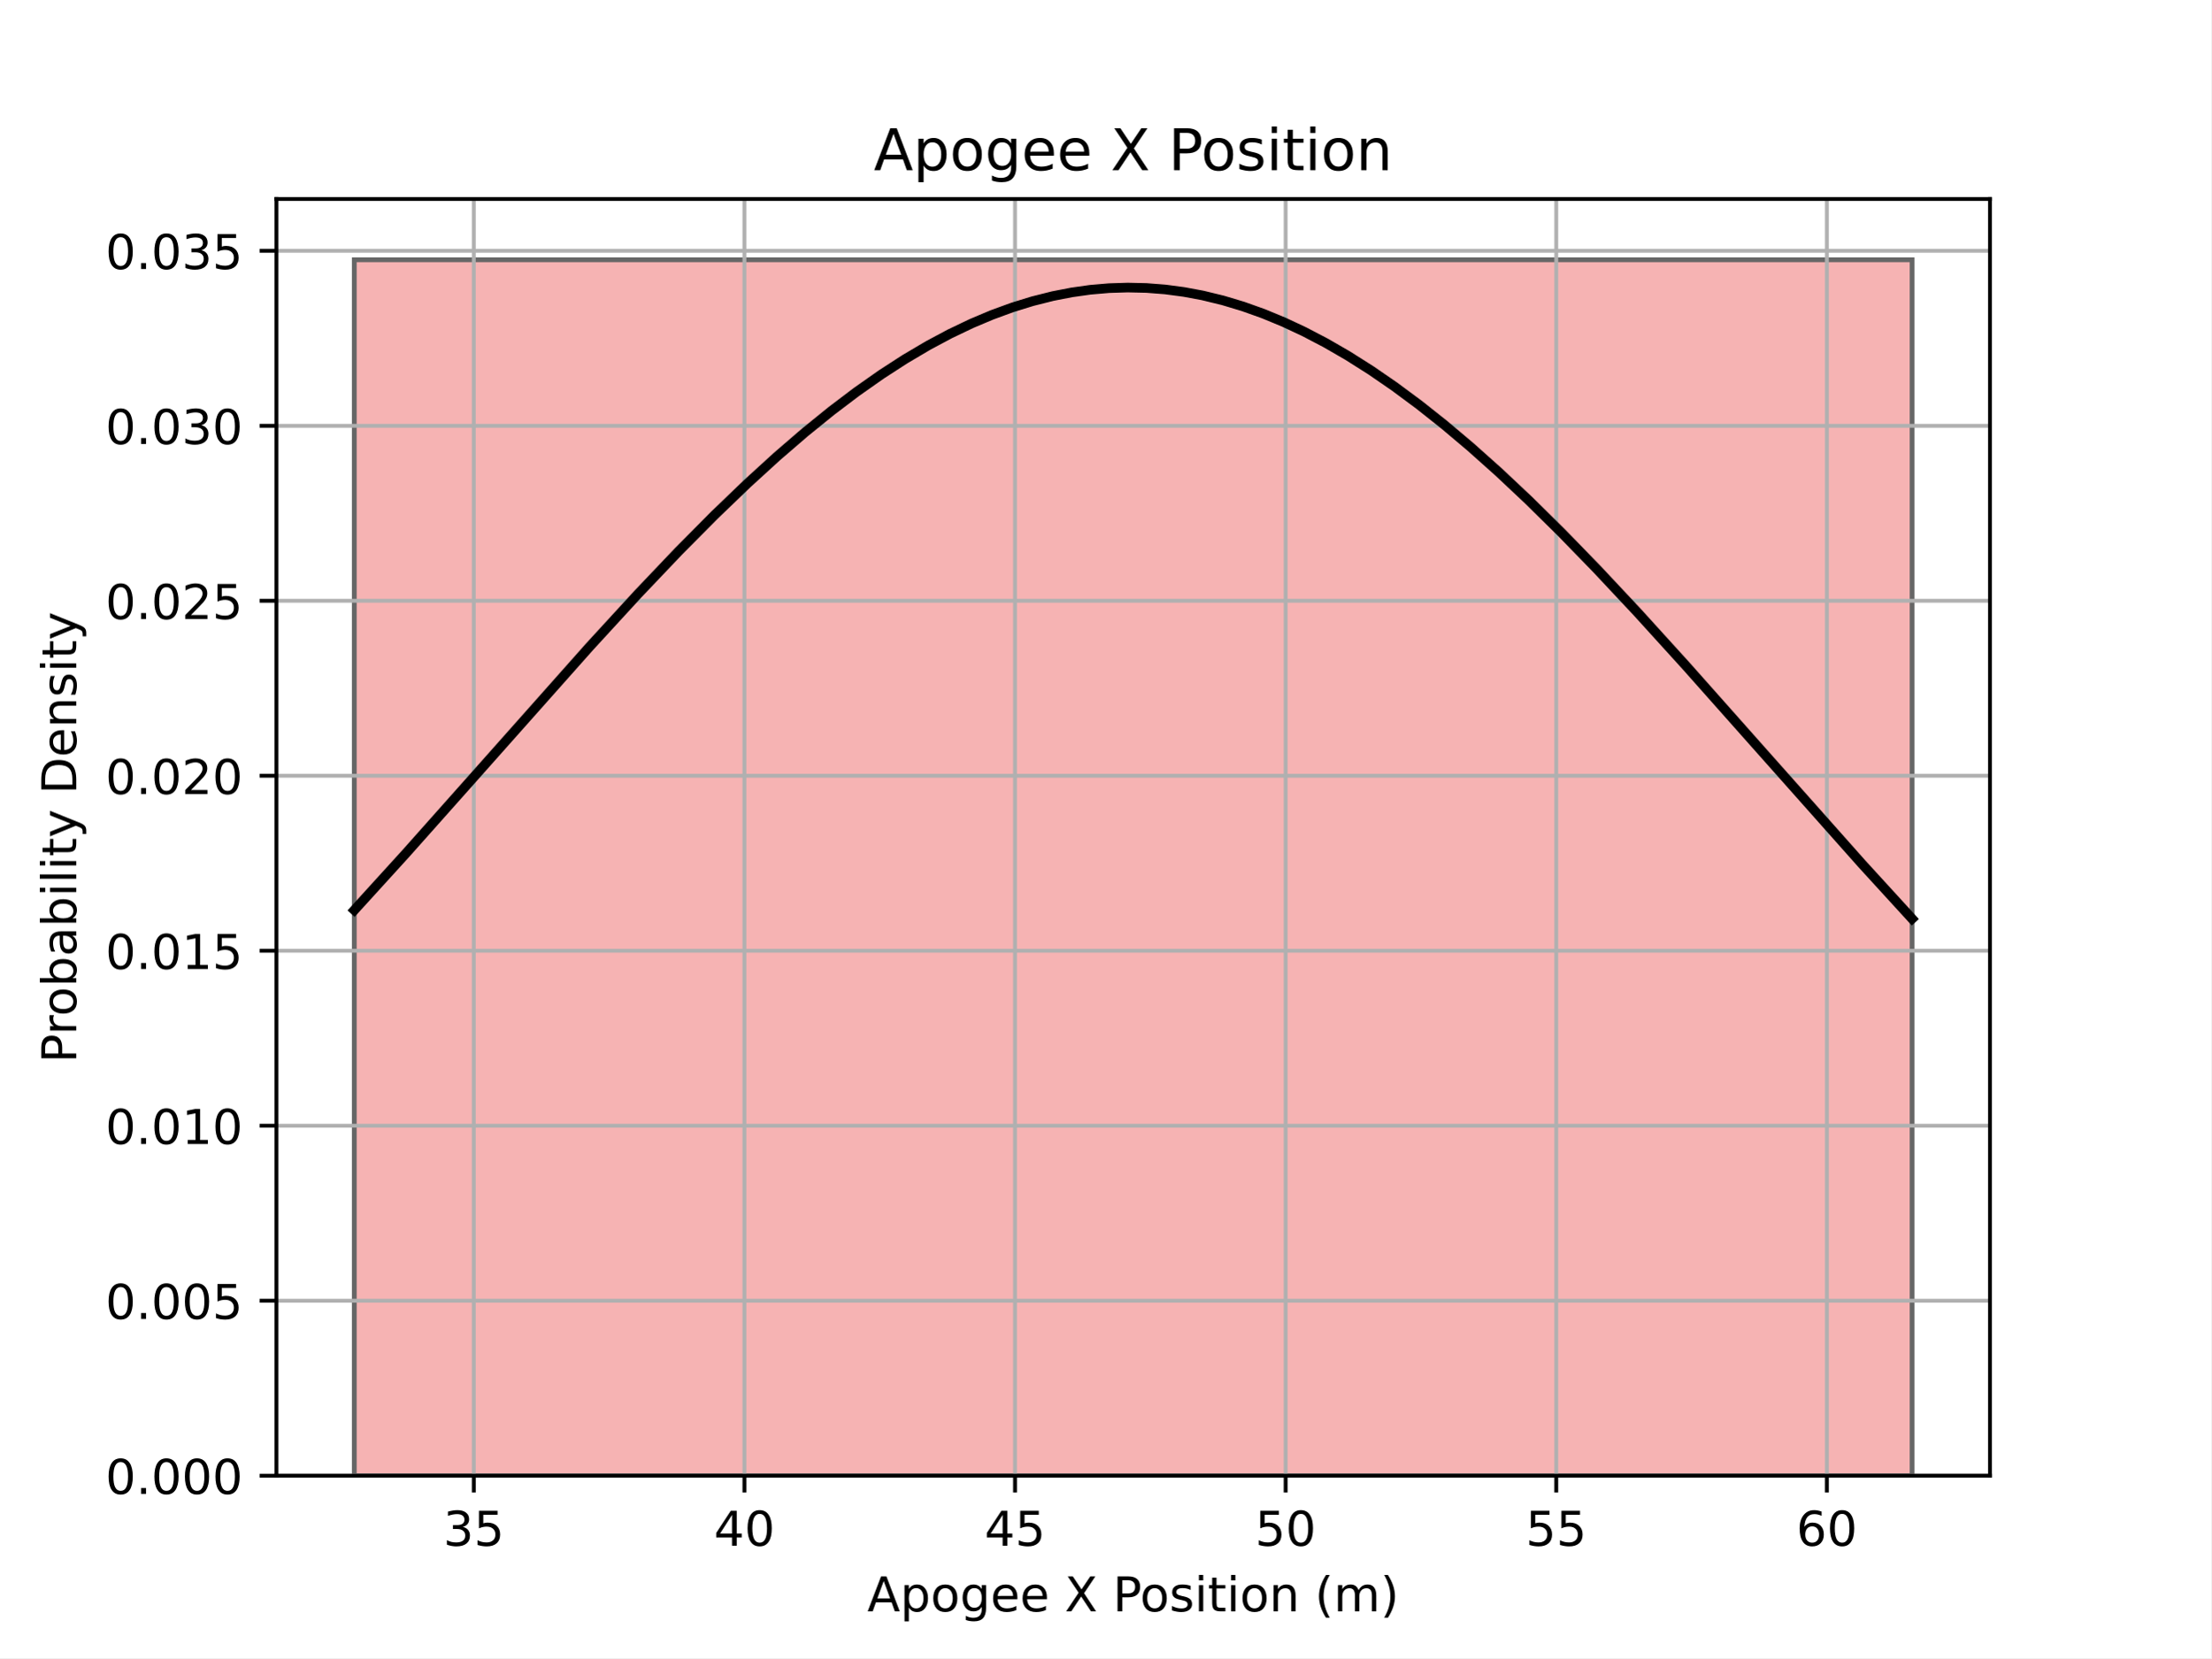
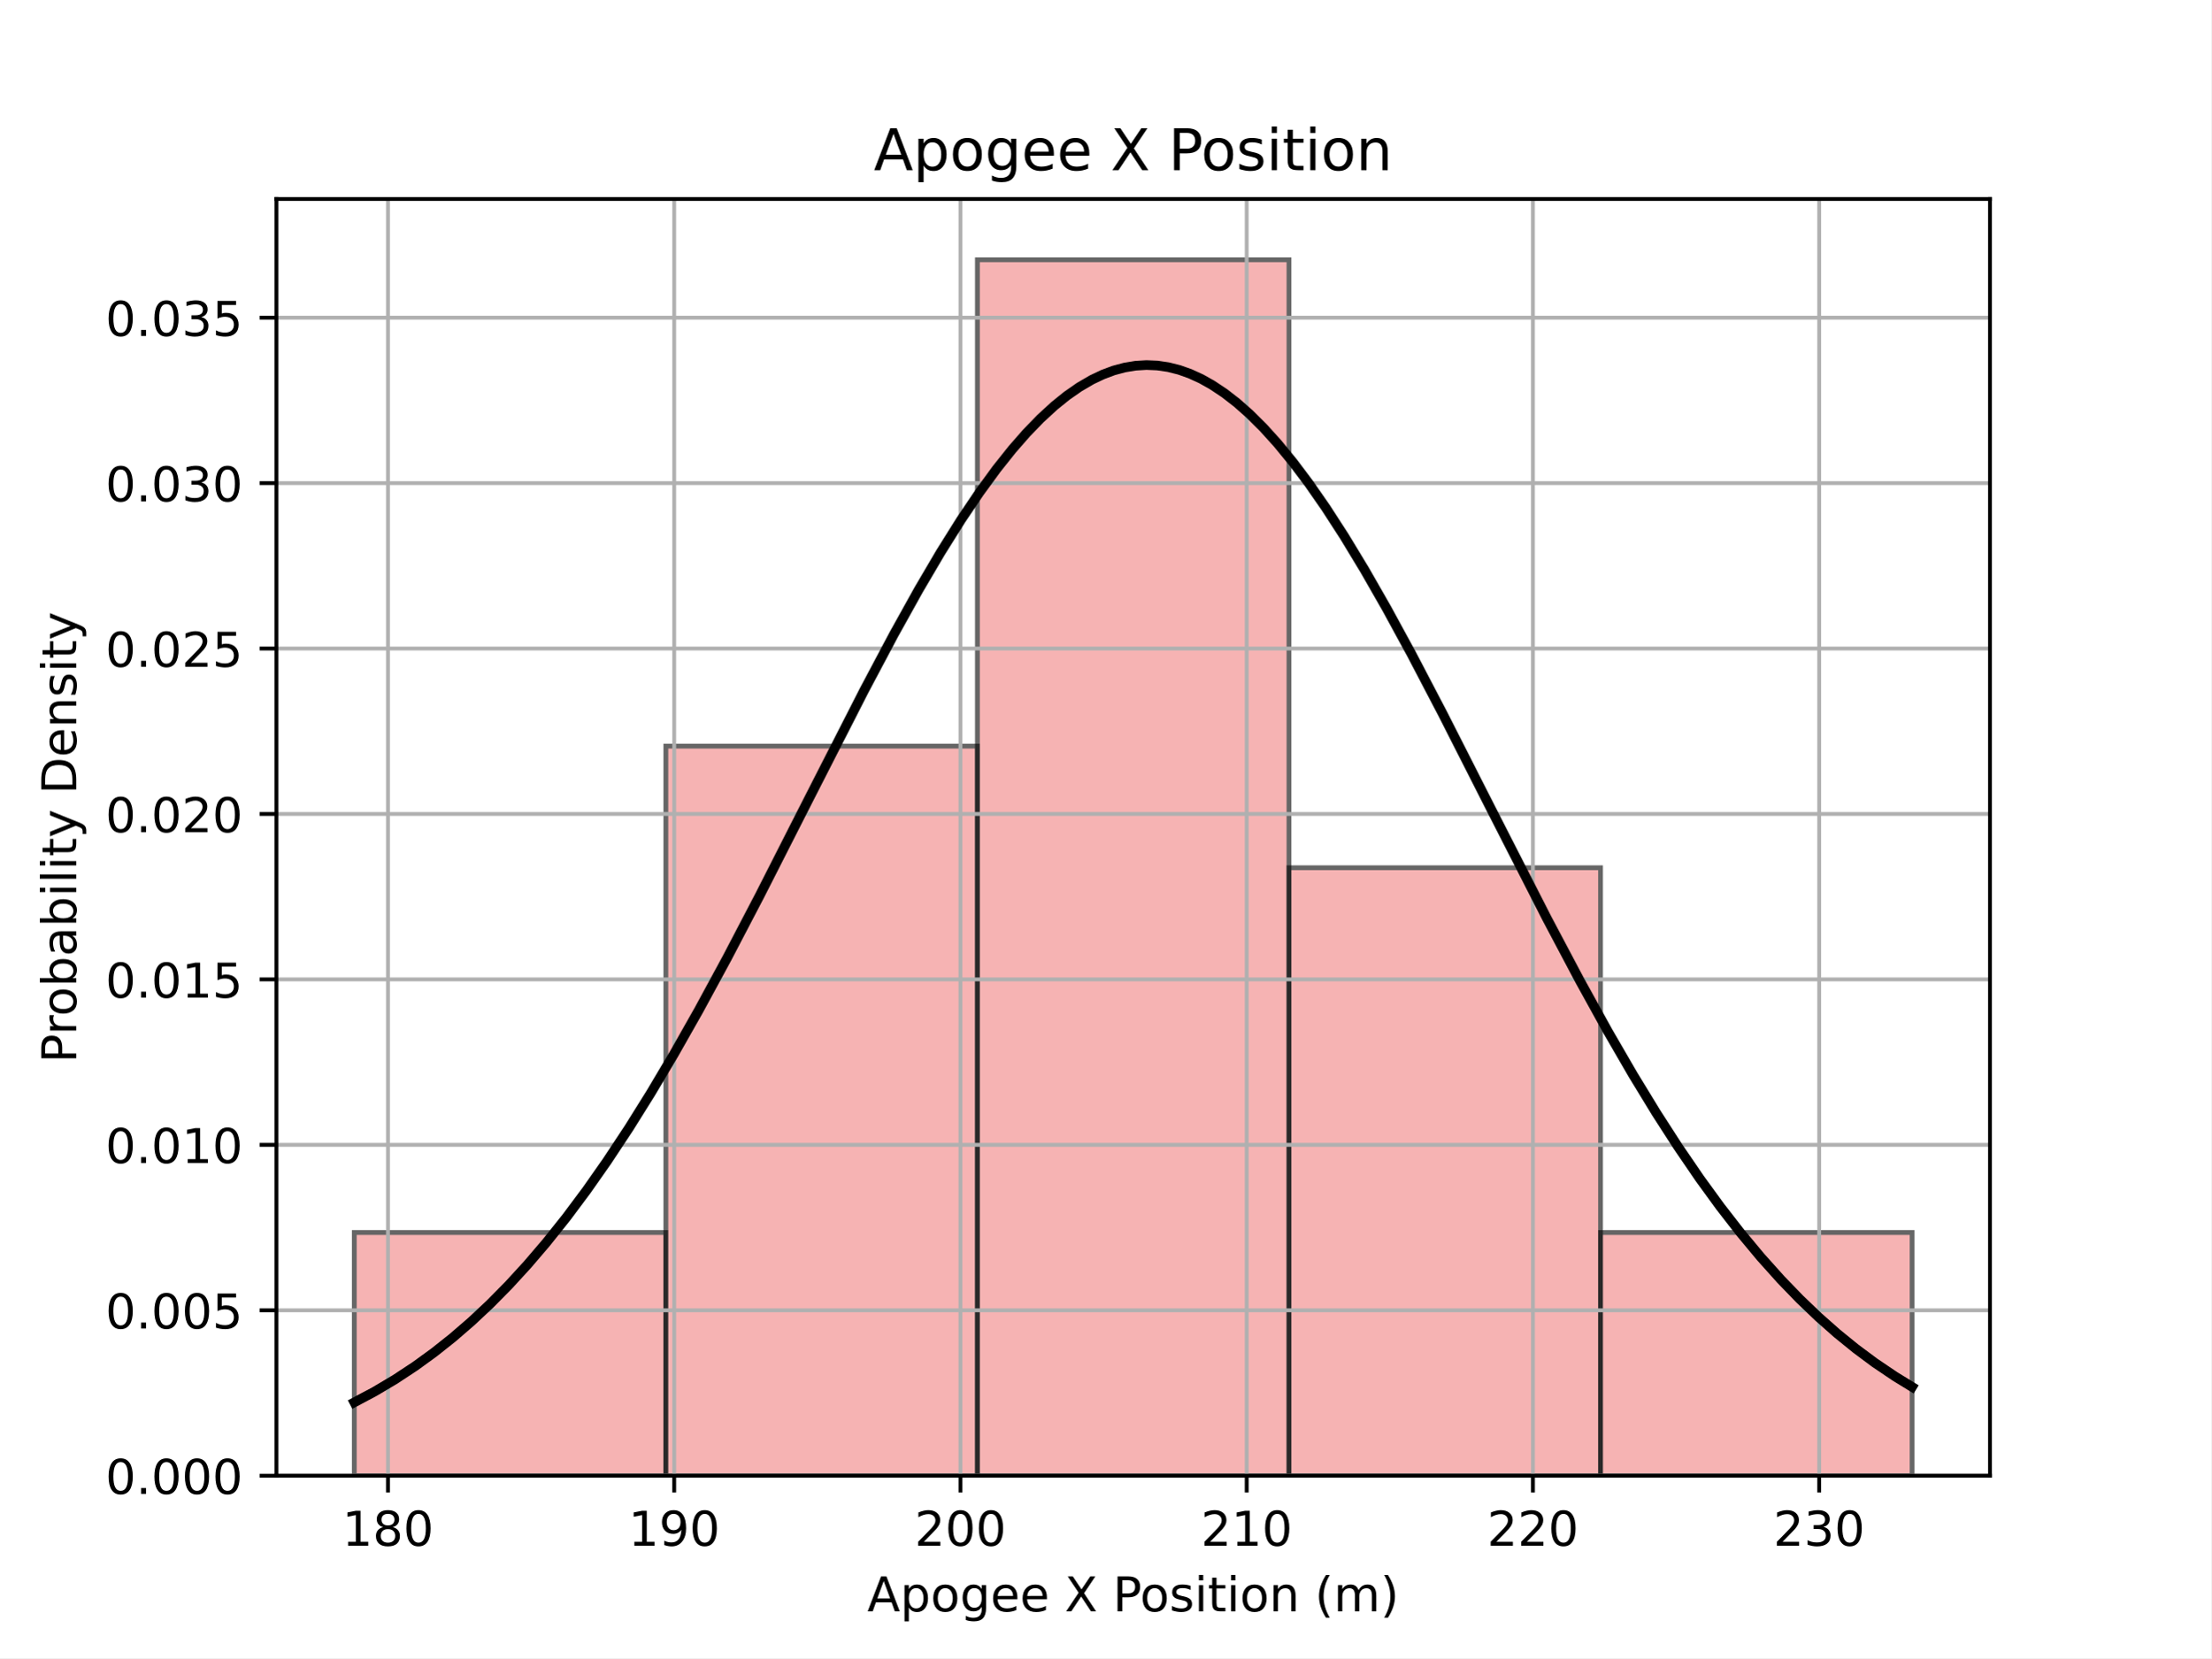
<svg xmlns="http://www.w3.org/2000/svg" xmlns:xlink="http://www.w3.org/1999/xlink" width="460.8pt" height="345.6pt" viewBox="0 0 460.8 345.6" version="1.1">
  <defs>
    <style type="text/css">*{stroke-linejoin: round; stroke-linecap: butt}</style>
  </defs>
  <g id="figure_1">
    <g id="patch_1">
      <path d="M 0 345.6  L 460.8 345.6  L 460.8 0  L 0 0  z " style="fill: #ffffff" />
    </g>
    <g id="axes_1">
      <g id="patch_2">
        <path d="M 57.6 307.584  L 414.72 307.584  L 414.72 41.472  L 57.6 41.472  z " style="fill: #ffffff" />
      </g>
      <g id="patch_3">
-         <path d="M 73.833 307.584  L 398.487 307.584  L 398.487 54.144  L 73.833 54.144  z " clip-path="url(#p4fe4a2cb0d)" style="fill: #f08080; opacity: 0.6; stroke: #000000; stroke-linejoin: miter" />
+         <path d="M 73.833 307.584  L 138.764 307.584  L 138.764 256.896  L 73.833 256.896  z " clip-path="url(#p63a8324d6d)" style="fill: #f08080; opacity: 0.6; stroke: #000000; stroke-linejoin: miter" />
+       </g>
+       <g id="patch_4">
+         <path d="M 138.764 307.584  L 203.695 307.584  L 203.695 155.52  L 138.764 155.52  z " clip-path="url(#p63a8324d6d)" style="fill: #f08080; opacity: 0.6; stroke: #000000; stroke-linejoin: miter" />
+       </g>
+       <g id="patch_5">
+         <path d="M 203.695 307.584  L 268.625 307.584  L 268.625 54.144  L 203.695 54.144  z " clip-path="url(#p63a8324d6d)" style="fill: #f08080; opacity: 0.6; stroke: #000000; stroke-linejoin: miter" />
+       </g>
+       <g id="patch_6">
+         <path d="M 268.625 307.584  L 333.556 307.584  L 333.556 180.864  L 268.625 180.864  z " clip-path="url(#p63a8324d6d)" style="fill: #f08080; opacity: 0.6; stroke: #000000; stroke-linejoin: miter" />
+       </g>
+       <g id="patch_7">
+         <path d="M 333.556 307.584  L 398.487 307.584  L 398.487 256.896  L 333.556 256.896  z " clip-path="url(#p63a8324d6d)" style="fill: #f08080; opacity: 0.6; stroke: #000000; stroke-linejoin: miter" />
      </g>
      <g id="matplotlib.axis_1">
        <g id="xtick_1">
          <g id="line2d_1">
-             <path d="M 98.737 307.584  L 98.737 41.472  " clip-path="url(#p4fe4a2cb0d)" style="fill: none; stroke: #b0b0b0; stroke-width: 0.8; stroke-linecap: square" />
+             <path d="M 80.849 307.584  L 80.849 41.472  " clip-path="url(#p63a8324d6d)" style="fill: none; stroke: #b0b0b0; stroke-width: 0.8; stroke-linecap: square" />
          </g>
          <g id="line2d_2">
            <defs>
-               <path id="m8b103f94db" d="M 0 0  L 0 3.5  " style="stroke: #000000; stroke-width: 0.8" />
+               <path id="m609d0bfc4b" d="M 0 0  L 0 3.5  " style="stroke: #000000; stroke-width: 0.8" />
            </defs>
            <g>
-               <use xlink:href="#m8b103f94db" x="98.737" y="307.584" style="stroke: #000000; stroke-width: 0.8" />
+               <use xlink:href="#m609d0bfc4b" x="80.849" y="307.584" style="stroke: #000000; stroke-width: 0.8" />
            </g>
          </g>
          <g id="text_1">
-             <g transform="translate(92.37417 322.1824) scale(0.1 -0.1)">
-               <defs>
-                 <path id="DejaVuSans-33" d="M 2597 2516  Q 3050 2419 3304 2112  Q 3559 1806 3559 1356  Q 3559 666 3084 287  Q 2609 -91 1734 -91  Q 1441 -91 1130 -33  Q 819 25 488 141  L 488 750  Q 750 597 1062 519  Q 1375 441 1716 441  Q 2309 441 2620 675  Q 2931 909 2931 1356  Q 2931 1769 2642 2001  Q 2353 2234 1838 2234  L 1294 2234  L 1294 2753  L 1863 2753  Q 2328 2753 2575 2939  Q 2822 3125 2822 3475  Q 2822 3834 2567 4026  Q 2313 4219 1838 4219  Q 1578 4219 1281 4162  Q 984 4106 628 3988  L 628 4550  Q 988 4650 1302 4700  Q 1616 4750 1894 4750  Q 2613 4750 3031 4423  Q 3450 4097 3450 3541  Q 3450 3153 3228 2886  Q 3006 2619 2597 2516  z " transform="scale(0.015625)" />
-                 <path id="DejaVuSans-35" d="M 691 4666  L 3169 4666  L 3169 4134  L 1269 4134  L 1269 2991  Q 1406 3038 1543 3061  Q 1681 3084 1819 3084  Q 2600 3084 3056 2656  Q 3513 2228 3513 1497  Q 3513 744 3044 326  Q 2575 -91 1722 -91  Q 1428 -91 1123 -41  Q 819 9 494 109  L 494 744  Q 775 591 1075 516  Q 1375 441 1709 441  Q 2250 441 2565 725  Q 2881 1009 2881 1497  Q 2881 1984 2565 2268  Q 2250 2553 1709 2553  Q 1456 2553 1204 2497  Q 953 2441 691 2322  L 691 4666  z " transform="scale(0.015625)" />
-               </defs>
-               <use xlink:href="#DejaVuSans-33" />
-               <use xlink:href="#DejaVuSans-35" transform="translate(63.62305 0)" />
+             <g transform="translate(71.30485 322.1824) scale(0.1 -0.1)">
+               <defs>
+                 <path id="DejaVuSans-31" d="M 794 531  L 1825 531  L 1825 4091  L 703 3866  L 703 4441  L 1819 4666  L 2450 4666  L 2450 531  L 3481 531  L 3481 0  L 794 0  L 794 531  z " transform="scale(0.015625)" />
+                 <path id="DejaVuSans-38" d="M 2034 2216  Q 1584 2216 1326 1975  Q 1069 1734 1069 1313  Q 1069 891 1326 650  Q 1584 409 2034 409  Q 2484 409 2743 651  Q 3003 894 3003 1313  Q 3003 1734 2745 1975  Q 2488 2216 2034 2216  z M 1403 2484  Q 997 2584 770 2862  Q 544 3141 544 3541  Q 544 4100 942 4425  Q 1341 4750 2034 4750  Q 2731 4750 3128 4425  Q 3525 4100 3525 3541  Q 3525 3141 3298 2862  Q 3072 2584 2669 2484  Q 3125 2378 3379 2068  Q 3634 1759 3634 1313  Q 3634 634 3220 271  Q 2806 -91 2034 -91  Q 1263 -91 848 271  Q 434 634 434 1313  Q 434 1759 690 2068  Q 947 2378 1403 2484  z M 1172 3481  Q 1172 3119 1398 2916  Q 1625 2713 2034 2713  Q 2441 2713 2670 2916  Q 2900 3119 2900 3481  Q 2900 3844 2670 4047  Q 2441 4250 2034 4250  Q 1625 4250 1398 4047  Q 1172 3844 1172 3481  z " transform="scale(0.015625)" />
+                 <path id="DejaVuSans-30" d="M 2034 4250  Q 1547 4250 1301 3770  Q 1056 3291 1056 2328  Q 1056 1369 1301 889  Q 1547 409 2034 409  Q 2525 409 2770 889  Q 3016 1369 3016 2328  Q 3016 3291 2770 3770  Q 2525 4250 2034 4250  z M 2034 4750  Q 2819 4750 3233 4129  Q 3647 3509 3647 2328  Q 3647 1150 3233 529  Q 2819 -91 2034 -91  Q 1250 -91 836 529  Q 422 1150 422 2328  Q 422 3509 836 4129  Q 1250 4750 2034 4750  z " transform="scale(0.015625)" />
+               </defs>
+               <use xlink:href="#DejaVuSans-31" />
+               <use xlink:href="#DejaVuSans-38" transform="translate(63.62305 0)" />
+               <use xlink:href="#DejaVuSans-30" transform="translate(127.2461 0)" />
            </g>
          </g>
        </g>
        <g id="xtick_2">
          <g id="line2d_3">
-             <path d="M 155.135 307.584  L 155.135 41.472  " clip-path="url(#p4fe4a2cb0d)" style="fill: none; stroke: #b0b0b0; stroke-width: 0.8; stroke-linecap: square" />
+             <path d="M 140.504 307.584  L 140.504 41.472  " clip-path="url(#p63a8324d6d)" style="fill: none; stroke: #b0b0b0; stroke-width: 0.8; stroke-linecap: square" />
          </g>
          <g id="line2d_4">
            <g>
-               <use xlink:href="#m8b103f94db" x="155.135" y="307.584" style="stroke: #000000; stroke-width: 0.8" />
+               <use xlink:href="#m609d0bfc4b" x="140.504" y="307.584" style="stroke: #000000; stroke-width: 0.8" />
            </g>
          </g>
          <g id="text_2">
-             <g transform="translate(148.7721 322.1824) scale(0.1 -0.1)">
-               <defs>
-                 <path id="DejaVuSans-34" d="M 2419 4116  L 825 1625  L 2419 1625  L 2419 4116  z M 2253 4666  L 3047 4666  L 3047 1625  L 3713 1625  L 3713 1100  L 3047 1100  L 3047 0  L 2419 0  L 2419 1100  L 313 1100  L 313 1709  L 2253 4666  z " transform="scale(0.015625)" />
-                 <path id="DejaVuSans-30" d="M 2034 4250  Q 1547 4250 1301 3770  Q 1056 3291 1056 2328  Q 1056 1369 1301 889  Q 1547 409 2034 409  Q 2525 409 2770 889  Q 3016 1369 3016 2328  Q 3016 3291 2770 3770  Q 2525 4250 2034 4250  z M 2034 4750  Q 2819 4750 3233 4129  Q 3647 3509 3647 2328  Q 3647 1150 3233 529  Q 2819 -91 2034 -91  Q 1250 -91 836 529  Q 422 1150 422 2328  Q 422 3509 836 4129  Q 1250 4750 2034 4750  z " transform="scale(0.015625)" />
-               </defs>
-               <use xlink:href="#DejaVuSans-34" />
-               <use xlink:href="#DejaVuSans-30" transform="translate(63.62305 0)" />
+             <g transform="translate(130.9602 322.1824) scale(0.1 -0.1)">
+               <defs>
+                 <path id="DejaVuSans-39" d="M 703 97  L 703 672  Q 941 559 1184 500  Q 1428 441 1663 441  Q 2288 441 2617 861  Q 2947 1281 2994 2138  Q 2813 1869 2534 1725  Q 2256 1581 1919 1581  Q 1219 1581 811 2004  Q 403 2428 403 3163  Q 403 3881 828 4315  Q 1253 4750 1959 4750  Q 2769 4750 3195 4129  Q 3622 3509 3622 2328  Q 3622 1225 3098 567  Q 2575 -91 1691 -91  Q 1453 -91 1209 -44  Q 966 3 703 97  z M 1959 2075  Q 2384 2075 2632 2365  Q 2881 2656 2881 3163  Q 2881 3666 2632 3958  Q 2384 4250 1959 4250  Q 1534 4250 1286 3958  Q 1038 3666 1038 3163  Q 1038 2656 1286 2365  Q 1534 2075 1959 2075  z " transform="scale(0.015625)" />
+               </defs>
+               <use xlink:href="#DejaVuSans-31" />
+               <use xlink:href="#DejaVuSans-39" transform="translate(63.62305 0)" />
+               <use xlink:href="#DejaVuSans-30" transform="translate(127.2461 0)" />
            </g>
          </g>
        </g>
        <g id="xtick_3">
          <g id="line2d_5">
-             <path d="M 211.533 307.584  L 211.533 41.472  " clip-path="url(#p4fe4a2cb0d)" style="fill: none; stroke: #b0b0b0; stroke-width: 0.8; stroke-linecap: square" />
+             <path d="M 200.159 307.584  L 200.159 41.472  " clip-path="url(#p63a8324d6d)" style="fill: none; stroke: #b0b0b0; stroke-width: 0.8; stroke-linecap: square" />
          </g>
          <g id="line2d_6">
            <g>
-               <use xlink:href="#m8b103f94db" x="211.533" y="307.584" style="stroke: #000000; stroke-width: 0.8" />
+               <use xlink:href="#m609d0bfc4b" x="200.159" y="307.584" style="stroke: #000000; stroke-width: 0.8" />
            </g>
          </g>
          <g id="text_3">
-             <g transform="translate(205.17 322.1824) scale(0.1 -0.1)">
-               <use xlink:href="#DejaVuSans-34" />
-               <use xlink:href="#DejaVuSans-35" transform="translate(63.62305 0)" />
+             <g transform="translate(190.6156 322.1824) scale(0.1 -0.1)">
+               <defs>
+                 <path id="DejaVuSans-32" d="M 1228 531  L 3431 531  L 3431 0  L 469 0  L 469 531  Q 828 903 1448 1529  Q 2069 2156 2228 2338  Q 2531 2678 2651 2914  Q 2772 3150 2772 3378  Q 2772 3750 2511 3984  Q 2250 4219 1831 4219  Q 1534 4219 1204 4116  Q 875 4013 500 3803  L 500 4441  Q 881 4594 1212 4672  Q 1544 4750 1819 4750  Q 2544 4750 2975 4387  Q 3406 4025 3406 3419  Q 3406 3131 3298 2873  Q 3191 2616 2906 2266  Q 2828 2175 2409 1742  Q 1991 1309 1228 531  z " transform="scale(0.015625)" />
+               </defs>
+               <use xlink:href="#DejaVuSans-32" />
+               <use xlink:href="#DejaVuSans-30" transform="translate(63.62305 0)" />
+               <use xlink:href="#DejaVuSans-30" transform="translate(127.2461 0)" />
            </g>
          </g>
        </g>
        <g id="xtick_4">
          <g id="line2d_7">
-             <path d="M 267.93 307.584  L 267.93 41.472  " clip-path="url(#p4fe4a2cb0d)" style="fill: none; stroke: #b0b0b0; stroke-width: 0.8; stroke-linecap: square" />
+             <path d="M 259.815 307.584  L 259.815 41.472  " clip-path="url(#p63a8324d6d)" style="fill: none; stroke: #b0b0b0; stroke-width: 0.8; stroke-linecap: square" />
          </g>
          <g id="line2d_8">
            <g>
-               <use xlink:href="#m8b103f94db" x="267.93" y="307.584" style="stroke: #000000; stroke-width: 0.8" />
+               <use xlink:href="#m609d0bfc4b" x="259.815" y="307.584" style="stroke: #000000; stroke-width: 0.8" />
            </g>
          </g>
          <g id="text_4">
-             <g transform="translate(261.5679 322.1824) scale(0.1 -0.1)">
-               <use xlink:href="#DejaVuSans-35" />
-               <use xlink:href="#DejaVuSans-30" transform="translate(63.62305 0)" />
+             <g transform="translate(250.271 322.1824) scale(0.1 -0.1)">
+               <use xlink:href="#DejaVuSans-32" />
+               <use xlink:href="#DejaVuSans-31" transform="translate(63.62305 0)" />
+               <use xlink:href="#DejaVuSans-30" transform="translate(127.2461 0)" />
            </g>
          </g>
        </g>
        <g id="xtick_5">
          <g id="line2d_9">
-             <path d="M 324.328 307.584  L 324.328 41.472  " clip-path="url(#p4fe4a2cb0d)" style="fill: none; stroke: #b0b0b0; stroke-width: 0.8; stroke-linecap: square" />
+             <path d="M 319.47 307.584  L 319.47 41.472  " clip-path="url(#p63a8324d6d)" style="fill: none; stroke: #b0b0b0; stroke-width: 0.8; stroke-linecap: square" />
          </g>
          <g id="line2d_10">
            <g>
-               <use xlink:href="#m8b103f94db" x="324.328" y="307.584" style="stroke: #000000; stroke-width: 0.8" />
+               <use xlink:href="#m609d0bfc4b" x="319.47" y="307.584" style="stroke: #000000; stroke-width: 0.8" />
            </g>
          </g>
          <g id="text_5">
-             <g transform="translate(317.9659 322.1824) scale(0.1 -0.1)">
-               <use xlink:href="#DejaVuSans-35" />
-               <use xlink:href="#DejaVuSans-35" transform="translate(63.62305 0)" />
+             <g transform="translate(309.9263 322.1824) scale(0.1 -0.1)">
+               <use xlink:href="#DejaVuSans-32" />
+               <use xlink:href="#DejaVuSans-32" transform="translate(63.62305 0)" />
+               <use xlink:href="#DejaVuSans-30" transform="translate(127.2461 0)" />
            </g>
          </g>
        </g>
        <g id="xtick_6">
          <g id="line2d_11">
-             <path d="M 380.726 307.584  L 380.726 41.472  " clip-path="url(#p4fe4a2cb0d)" style="fill: none; stroke: #b0b0b0; stroke-width: 0.8; stroke-linecap: square" />
+             <path d="M 379.125 307.584  L 379.125 41.472  " clip-path="url(#p63a8324d6d)" style="fill: none; stroke: #b0b0b0; stroke-width: 0.8; stroke-linecap: square" />
          </g>
          <g id="line2d_12">
            <g>
-               <use xlink:href="#m8b103f94db" x="380.726" y="307.584" style="stroke: #000000; stroke-width: 0.8" />
+               <use xlink:href="#m609d0bfc4b" x="379.125" y="307.584" style="stroke: #000000; stroke-width: 0.8" />
            </g>
          </g>
          <g id="text_6">
-             <g transform="translate(374.3638 322.1824) scale(0.1 -0.1)">
-               <defs>
-                 <path id="DejaVuSans-36" d="M 2113 2584  Q 1688 2584 1439 2293  Q 1191 2003 1191 1497  Q 1191 994 1439 701  Q 1688 409 2113 409  Q 2538 409 2786 701  Q 3034 994 3034 1497  Q 3034 2003 2786 2293  Q 2538 2584 2113 2584  z M 3366 4563  L 3366 3988  Q 3128 4100 2886 4159  Q 2644 4219 2406 4219  Q 1781 4219 1451 3797  Q 1122 3375 1075 2522  Q 1259 2794 1537 2939  Q 1816 3084 2150 3084  Q 2853 3084 3261 2657  Q 3669 2231 3669 1497  Q 3669 778 3244 343  Q 2819 -91 2113 -91  Q 1303 -91 875 529  Q 447 1150 447 2328  Q 447 3434 972 4092  Q 1497 4750 2381 4750  Q 2619 4750 2861 4703  Q 3103 4656 3366 4563  z " transform="scale(0.015625)" />
-               </defs>
-               <use xlink:href="#DejaVuSans-36" />
-               <use xlink:href="#DejaVuSans-30" transform="translate(63.62305 0)" />
+             <g transform="translate(369.5817 322.1824) scale(0.1 -0.1)">
+               <defs>
+                 <path id="DejaVuSans-33" d="M 2597 2516  Q 3050 2419 3304 2112  Q 3559 1806 3559 1356  Q 3559 666 3084 287  Q 2609 -91 1734 -91  Q 1441 -91 1130 -33  Q 819 25 488 141  L 488 750  Q 750 597 1062 519  Q 1375 441 1716 441  Q 2309 441 2620 675  Q 2931 909 2931 1356  Q 2931 1769 2642 2001  Q 2353 2234 1838 2234  L 1294 2234  L 1294 2753  L 1863 2753  Q 2328 2753 2575 2939  Q 2822 3125 2822 3475  Q 2822 3834 2567 4026  Q 2313 4219 1838 4219  Q 1578 4219 1281 4162  Q 984 4106 628 3988  L 628 4550  Q 988 4650 1302 4700  Q 1616 4750 1894 4750  Q 2613 4750 3031 4423  Q 3450 4097 3450 3541  Q 3450 3153 3228 2886  Q 3006 2619 2597 2516  z " transform="scale(0.015625)" />
+               </defs>
+               <use xlink:href="#DejaVuSans-32" />
+               <use xlink:href="#DejaVuSans-33" transform="translate(63.62305 0)" />
+               <use xlink:href="#DejaVuSans-30" transform="translate(127.2461 0)" />
            </g>
          </g>
        </g>
        <g id="text_7">
          <g transform="translate(180.7506 335.8606) scale(0.1 -0.1)">
            <defs>
              <path id="DejaVuSans-41" d="M 2188 4044  L 1331 1722  L 3047 1722  L 2188 4044  z M 1831 4666  L 2547 4666  L 4325 0  L 3669 0  L 3244 1197  L 1141 1197  L 716 0  L 50 0  L 1831 4666  z " transform="scale(0.015625)" />
              <path id="DejaVuSans-70" d="M 1159 525  L 1159 -1331  L 581 -1331  L 581 3500  L 1159 3500  L 1159 2969  Q 1341 3281 1617 3432  Q 1894 3584 2278 3584  Q 2916 3584 3314 3078  Q 3713 2572 3713 1747  Q 3713 922 3314 415  Q 2916 -91 2278 -91  Q 1894 -91 1617 61  Q 1341 213 1159 525  z M 3116 1747  Q 3116 2381 2855 2742  Q 2594 3103 2138 3103  Q 1681 3103 1420 2742  Q 1159 2381 1159 1747  Q 1159 1113 1420 752  Q 1681 391 2138 391  Q 2594 391 2855 752  Q 3116 1113 3116 1747  z " transform="scale(0.015625)" />
              <path id="DejaVuSans-6f" d="M 1959 3097  Q 1497 3097 1228 2736  Q 959 2375 959 1747  Q 959 1119 1226 758  Q 1494 397 1959 397  Q 2419 397 2687 759  Q 2956 1122 2956 1747  Q 2956 2369 2687 2733  Q 2419 3097 1959 3097  z M 1959 3584  Q 2709 3584 3137 3096  Q 3566 2609 3566 1747  Q 3566 888 3137 398  Q 2709 -91 1959 -91  Q 1206 -91 779 398  Q 353 888 353 1747  Q 353 2609 779 3096  Q 1206 3584 1959 3584  z " transform="scale(0.015625)" />
              <path id="DejaVuSans-67" d="M 2906 1791  Q 2906 2416 2648 2759  Q 2391 3103 1925 3103  Q 1463 3103 1205 2759  Q 947 2416 947 1791  Q 947 1169 1205 825  Q 1463 481 1925 481  Q 2391 481 2648 825  Q 2906 1169 2906 1791  z M 3481 434  Q 3481 -459 3084 -895  Q 2688 -1331 1869 -1331  Q 1566 -1331 1297 -1286  Q 1028 -1241 775 -1147  L 775 -588  Q 1028 -725 1275 -790  Q 1522 -856 1778 -856  Q 2344 -856 2625 -561  Q 2906 -266 2906 331  L 2906 616  Q 2728 306 2450 153  Q 2172 0 1784 0  Q 1141 0 747 490  Q 353 981 353 1791  Q 353 2603 747 3093  Q 1141 3584 1784 3584  Q 2172 3584 2450 3431  Q 2728 3278 2906 2969  L 2906 3500  L 3481 3500  L 3481 434  z " transform="scale(0.015625)" />
              <path id="DejaVuSans-65" d="M 3597 1894  L 3597 1613  L 953 1613  Q 991 1019 1311 708  Q 1631 397 2203 397  Q 2534 397 2845 478  Q 3156 559 3463 722  L 3463 178  Q 3153 47 2828 -22  Q 2503 -91 2169 -91  Q 1331 -91 842 396  Q 353 884 353 1716  Q 353 2575 817 3079  Q 1281 3584 2069 3584  Q 2775 3584 3186 3129  Q 3597 2675 3597 1894  z M 3022 2063  Q 3016 2534 2758 2815  Q 2500 3097 2075 3097  Q 1594 3097 1305 2825  Q 1016 2553 972 2059  L 3022 2063  z " transform="scale(0.015625)" />
              <path id="DejaVuSans-20" transform="scale(0.015625)" />
              <path id="DejaVuSans-58" d="M 403 4666  L 1081 4666  L 2241 2931  L 3406 4666  L 4084 4666  L 2584 2425  L 4184 0  L 3506 0  L 2194 1984  L 872 0  L 191 0  L 1856 2491  L 403 4666  z " transform="scale(0.015625)" />
              <path id="DejaVuSans-50" d="M 1259 4147  L 1259 2394  L 2053 2394  Q 2494 2394 2734 2622  Q 2975 2850 2975 3272  Q 2975 3691 2734 3919  Q 2494 4147 2053 4147  L 1259 4147  z M 628 4666  L 2053 4666  Q 2838 4666 3239 4311  Q 3641 3956 3641 3272  Q 3641 2581 3239 2228  Q 2838 1875 2053 1875  L 1259 1875  L 1259 0  L 628 0  L 628 4666  z " transform="scale(0.015625)" />
              <path id="DejaVuSans-73" d="M 2834 3397  L 2834 2853  Q 2591 2978 2328 3040  Q 2066 3103 1784 3103  Q 1356 3103 1142 2972  Q 928 2841 928 2578  Q 928 2378 1081 2264  Q 1234 2150 1697 2047  L 1894 2003  Q 2506 1872 2764 1633  Q 3022 1394 3022 966  Q 3022 478 2636 193  Q 2250 -91 1575 -91  Q 1294 -91 989 -36  Q 684 19 347 128  L 347 722  Q 666 556 975 473  Q 1284 391 1588 391  Q 1994 391 2212 530  Q 2431 669 2431 922  Q 2431 1156 2273 1281  Q 2116 1406 1581 1522  L 1381 1569  Q 847 1681 609 1914  Q 372 2147 372 2553  Q 372 3047 722 3315  Q 1072 3584 1716 3584  Q 2034 3584 2315 3537  Q 2597 3491 2834 3397  z " transform="scale(0.015625)" />
              <path id="DejaVuSans-69" d="M 603 3500  L 1178 3500  L 1178 0  L 603 0  L 603 3500  z M 603 4863  L 1178 4863  L 1178 4134  L 603 4134  L 603 4863  z " transform="scale(0.015625)" />
              <path id="DejaVuSans-74" d="M 1172 4494  L 1172 3500  L 2356 3500  L 2356 3053  L 1172 3053  L 1172 1153  Q 1172 725 1289 603  Q 1406 481 1766 481  L 2356 481  L 2356 0  L 1766 0  Q 1100 0 847 248  Q 594 497 594 1153  L 594 3053  L 172 3053  L 172 3500  L 594 3500  L 594 4494  L 1172 4494  z " transform="scale(0.015625)" />
              <path id="DejaVuSans-6e" d="M 3513 2113  L 3513 0  L 2938 0  L 2938 2094  Q 2938 2591 2744 2837  Q 2550 3084 2163 3084  Q 1697 3084 1428 2787  Q 1159 2491 1159 1978  L 1159 0  L 581 0  L 581 3500  L 1159 3500  L 1159 2956  Q 1366 3272 1645 3428  Q 1925 3584 2291 3584  Q 2894 3584 3203 3211  Q 3513 2838 3513 2113  z " transform="scale(0.015625)" />
              <path id="DejaVuSans-28" d="M 1984 4856  Q 1566 4138 1362 3434  Q 1159 2731 1159 2009  Q 1159 1288 1364 580  Q 1569 -128 1984 -844  L 1484 -844  Q 1016 -109 783 600  Q 550 1309 550 2009  Q 550 2706 781 3412  Q 1013 4119 1484 4856  L 1984 4856  z " transform="scale(0.015625)" />
              <path id="DejaVuSans-6d" d="M 3328 2828  Q 3544 3216 3844 3400  Q 4144 3584 4550 3584  Q 5097 3584 5394 3201  Q 5691 2819 5691 2113  L 5691 0  L 5113 0  L 5113 2094  Q 5113 2597 4934 2840  Q 4756 3084 4391 3084  Q 3944 3084 3684 2787  Q 3425 2491 3425 1978  L 3425 0  L 2847 0  L 2847 2094  Q 2847 2600 2669 2842  Q 2491 3084 2119 3084  Q 1678 3084 1418 2786  Q 1159 2488 1159 1978  L 1159 0  L 581 0  L 581 3500  L 1159 3500  L 1159 2956  Q 1356 3278 1631 3431  Q 1906 3584 2284 3584  Q 2666 3584 2933 3390  Q 3200 3197 3328 2828  z " transform="scale(0.015625)" />
              <path id="DejaVuSans-29" d="M 513 4856  L 1013 4856  Q 1481 4119 1714 3412  Q 1947 2706 1947 2009  Q 1947 1309 1714 600  Q 1481 -109 1013 -844  L 513 -844  Q 928 -128 1133 580  Q 1338 1288 1338 2009  Q 1338 2731 1133 3434  Q 928 4138 513 4856  z " transform="scale(0.015625)" />
            </defs>
            <use xlink:href="#DejaVuSans-41" />
            <use xlink:href="#DejaVuSans-70" transform="translate(68.4082 0)" />
            <use xlink:href="#DejaVuSans-6f" transform="translate(131.8848 0)" />
            <use xlink:href="#DejaVuSans-67" transform="translate(193.0664 0)" />
            <use xlink:href="#DejaVuSans-65" transform="translate(256.543 0)" />
            <use xlink:href="#DejaVuSans-65" transform="translate(318.0664 0)" />
            <use xlink:href="#DejaVuSans-20" transform="translate(379.5898 0)" />
            <use xlink:href="#DejaVuSans-58" transform="translate(411.377 0)" />
            <use xlink:href="#DejaVuSans-20" transform="translate(479.8828 0)" />
            <use xlink:href="#DejaVuSans-50" transform="translate(511.6699 0)" />
            <use xlink:href="#DejaVuSans-6f" transform="translate(568.3477 0)" />
            <use xlink:href="#DejaVuSans-73" transform="translate(629.5293 0)" />
            <use xlink:href="#DejaVuSans-69" transform="translate(681.6289 0)" />
            <use xlink:href="#DejaVuSans-74" transform="translate(709.4121 0)" />
            <use xlink:href="#DejaVuSans-69" transform="translate(748.6211 0)" />
            <use xlink:href="#DejaVuSans-6f" transform="translate(776.4043 0)" />
            <use xlink:href="#DejaVuSans-6e" transform="translate(837.5859 0)" />
            <use xlink:href="#DejaVuSans-20" transform="translate(900.9648 0)" />
            <use xlink:href="#DejaVuSans-28" transform="translate(932.752 0)" />
            <use xlink:href="#DejaVuSans-6d" transform="translate(971.7656 0)" />
            <use xlink:href="#DejaVuSans-29" transform="translate(1069.178 0)" />
          </g>
        </g>
      </g>
      <g id="matplotlib.axis_2">
        <g id="ytick_1">
          <g id="line2d_13">
-             <path d="M 57.6 307.584  L 414.72 307.584  " clip-path="url(#p4fe4a2cb0d)" style="fill: none; stroke: #b0b0b0; stroke-width: 0.8; stroke-linecap: square" />
+             <path d="M 57.6 307.584  L 414.72 307.584  " clip-path="url(#p63a8324d6d)" style="fill: none; stroke: #b0b0b0; stroke-width: 0.8; stroke-linecap: square" />
          </g>
          <g id="line2d_14">
            <defs>
-               <path id="m3c97a48e78" d="M 0 0  L -3.5 0  " style="stroke: #000000; stroke-width: 0.8" />
+               <path id="ma37bb18893" d="M 0 0  L -3.5 0  " style="stroke: #000000; stroke-width: 0.8" />
            </defs>
            <g>
-               <use xlink:href="#m3c97a48e78" x="57.6" y="307.584" style="stroke: #000000; stroke-width: 0.8" />
+               <use xlink:href="#ma37bb18893" x="57.6" y="307.584" style="stroke: #000000; stroke-width: 0.8" />
            </g>
          </g>
          <g id="text_8">
            <g transform="translate(21.97188 311.3832) scale(0.1 -0.1)">
              <defs>
                <path id="DejaVuSans-2e" d="M 684 794  L 1344 794  L 1344 0  L 684 0  L 684 794  z " transform="scale(0.015625)" />
              </defs>
              <use xlink:href="#DejaVuSans-30" />
              <use xlink:href="#DejaVuSans-2e" transform="translate(63.62305 0)" />
              <use xlink:href="#DejaVuSans-30" transform="translate(95.41016 0)" />
              <use xlink:href="#DejaVuSans-30" transform="translate(159.0332 0)" />
              <use xlink:href="#DejaVuSans-30" transform="translate(222.6562 0)" />
            </g>
          </g>
        </g>
        <g id="ytick_2">
          <g id="line2d_15">
-             <path d="M 57.6 271.111  L 414.72 271.111  " clip-path="url(#p4fe4a2cb0d)" style="fill: none; stroke: #b0b0b0; stroke-width: 0.8; stroke-linecap: square" />
+             <path d="M 57.6 273.102  L 414.72 273.102  " clip-path="url(#p63a8324d6d)" style="fill: none; stroke: #b0b0b0; stroke-width: 0.8; stroke-linecap: square" />
          </g>
          <g id="line2d_16">
            <g>
-               <use xlink:href="#m3c97a48e78" x="57.6" y="271.111" style="stroke: #000000; stroke-width: 0.8" />
+               <use xlink:href="#ma37bb18893" x="57.6" y="273.102" style="stroke: #000000; stroke-width: 0.8" />
            </g>
          </g>
          <g id="text_9">
-             <g transform="translate(21.97188 274.91) scale(0.1 -0.1)">
+             <g transform="translate(21.97188 276.9016) scale(0.1 -0.1)">
+               <defs>
+                 <path id="DejaVuSans-35" d="M 691 4666  L 3169 4666  L 3169 4134  L 1269 4134  L 1269 2991  Q 1406 3038 1543 3061  Q 1681 3084 1819 3084  Q 2600 3084 3056 2656  Q 3513 2228 3513 1497  Q 3513 744 3044 326  Q 2575 -91 1722 -91  Q 1428 -91 1123 -41  Q 819 9 494 109  L 494 744  Q 775 591 1075 516  Q 1375 441 1709 441  Q 2250 441 2565 725  Q 2881 1009 2881 1497  Q 2881 1984 2565 2268  Q 2250 2553 1709 2553  Q 1456 2553 1204 2497  Q 953 2441 691 2322  L 691 4666  z " transform="scale(0.015625)" />
+               </defs>
              <use xlink:href="#DejaVuSans-30" />
              <use xlink:href="#DejaVuSans-2e" transform="translate(63.62305 0)" />
              <use xlink:href="#DejaVuSans-30" transform="translate(95.41016 0)" />
              <use xlink:href="#DejaVuSans-30" transform="translate(159.0332 0)" />
              <use xlink:href="#DejaVuSans-35" transform="translate(222.6562 0)" />
            </g>
          </g>
        </g>
        <g id="ytick_3">
          <g id="line2d_17">
-             <path d="M 57.6 234.638  L 414.72 234.638  " clip-path="url(#p4fe4a2cb0d)" style="fill: none; stroke: #b0b0b0; stroke-width: 0.8; stroke-linecap: square" />
+             <path d="M 57.6 238.621  L 414.72 238.621  " clip-path="url(#p63a8324d6d)" style="fill: none; stroke: #b0b0b0; stroke-width: 0.8; stroke-linecap: square" />
          </g>
          <g id="line2d_18">
            <g>
-               <use xlink:href="#m3c97a48e78" x="57.6" y="234.638" style="stroke: #000000; stroke-width: 0.8" />
+               <use xlink:href="#ma37bb18893" x="57.6" y="238.621" style="stroke: #000000; stroke-width: 0.8" />
            </g>
          </g>
          <g id="text_10">
-             <g transform="translate(21.97188 238.4369) scale(0.1 -0.1)">
-               <defs>
-                 <path id="DejaVuSans-31" d="M 794 531  L 1825 531  L 1825 4091  L 703 3866  L 703 4441  L 1819 4666  L 2450 4666  L 2450 531  L 3481 531  L 3481 0  L 794 0  L 794 531  z " transform="scale(0.015625)" />
-               </defs>
+             <g transform="translate(21.97188 242.4201) scale(0.1 -0.1)">
              <use xlink:href="#DejaVuSans-30" />
              <use xlink:href="#DejaVuSans-2e" transform="translate(63.62305 0)" />
              <use xlink:href="#DejaVuSans-30" transform="translate(95.41016 0)" />
              <use xlink:href="#DejaVuSans-31" transform="translate(159.0332 0)" />
              <use xlink:href="#DejaVuSans-30" transform="translate(222.6562 0)" />
            </g>
          </g>
        </g>
        <g id="ytick_4">
          <g id="line2d_19">
-             <path d="M 57.6 198.164  L 414.72 198.164  " clip-path="url(#p4fe4a2cb0d)" style="fill: none; stroke: #b0b0b0; stroke-width: 0.8; stroke-linecap: square" />
+             <path d="M 57.6 204.139  L 414.72 204.139  " clip-path="url(#p63a8324d6d)" style="fill: none; stroke: #b0b0b0; stroke-width: 0.8; stroke-linecap: square" />
          </g>
          <g id="line2d_20">
            <g>
-               <use xlink:href="#m3c97a48e78" x="57.6" y="198.164" style="stroke: #000000; stroke-width: 0.8" />
+               <use xlink:href="#ma37bb18893" x="57.6" y="204.139" style="stroke: #000000; stroke-width: 0.8" />
            </g>
          </g>
          <g id="text_11">
-             <g transform="translate(21.97188 201.9637) scale(0.1 -0.1)">
+             <g transform="translate(21.97188 207.9385) scale(0.1 -0.1)">
              <use xlink:href="#DejaVuSans-30" />
              <use xlink:href="#DejaVuSans-2e" transform="translate(63.62305 0)" />
              <use xlink:href="#DejaVuSans-30" transform="translate(95.41016 0)" />
              <use xlink:href="#DejaVuSans-31" transform="translate(159.0332 0)" />
              <use xlink:href="#DejaVuSans-35" transform="translate(222.6562 0)" />
            </g>
          </g>
        </g>
        <g id="ytick_5">
          <g id="line2d_21">
-             <path d="M 57.6 161.691  L 414.72 161.691  " clip-path="url(#p4fe4a2cb0d)" style="fill: none; stroke: #b0b0b0; stroke-width: 0.8; stroke-linecap: square" />
+             <path d="M 57.6 169.658  L 414.72 169.658  " clip-path="url(#p63a8324d6d)" style="fill: none; stroke: #b0b0b0; stroke-width: 0.8; stroke-linecap: square" />
          </g>
          <g id="line2d_22">
            <g>
-               <use xlink:href="#m3c97a48e78" x="57.6" y="161.691" style="stroke: #000000; stroke-width: 0.8" />
+               <use xlink:href="#ma37bb18893" x="57.6" y="169.658" style="stroke: #000000; stroke-width: 0.8" />
            </g>
          </g>
          <g id="text_12">
-             <g transform="translate(21.97188 165.4905) scale(0.1 -0.1)">
-               <defs>
-                 <path id="DejaVuSans-32" d="M 1228 531  L 3431 531  L 3431 0  L 469 0  L 469 531  Q 828 903 1448 1529  Q 2069 2156 2228 2338  Q 2531 2678 2651 2914  Q 2772 3150 2772 3378  Q 2772 3750 2511 3984  Q 2250 4219 1831 4219  Q 1534 4219 1204 4116  Q 875 4013 500 3803  L 500 4441  Q 881 4594 1212 4672  Q 1544 4750 1819 4750  Q 2544 4750 2975 4387  Q 3406 4025 3406 3419  Q 3406 3131 3298 2873  Q 3191 2616 2906 2266  Q 2828 2175 2409 1742  Q 1991 1309 1228 531  z " transform="scale(0.015625)" />
-               </defs>
+             <g transform="translate(21.97188 173.4569) scale(0.1 -0.1)">
              <use xlink:href="#DejaVuSans-30" />
              <use xlink:href="#DejaVuSans-2e" transform="translate(63.62305 0)" />
              <use xlink:href="#DejaVuSans-30" transform="translate(95.41016 0)" />
              <use xlink:href="#DejaVuSans-32" transform="translate(159.0332 0)" />
              <use xlink:href="#DejaVuSans-30" transform="translate(222.6562 0)" />
            </g>
          </g>
        </g>
        <g id="ytick_6">
          <g id="line2d_23">
-             <path d="M 57.6 125.218  L 414.72 125.218  " clip-path="url(#p4fe4a2cb0d)" style="fill: none; stroke: #b0b0b0; stroke-width: 0.8; stroke-linecap: square" />
+             <path d="M 57.6 135.176  L 414.72 135.176  " clip-path="url(#p63a8324d6d)" style="fill: none; stroke: #b0b0b0; stroke-width: 0.8; stroke-linecap: square" />
          </g>
          <g id="line2d_24">
            <g>
-               <use xlink:href="#m3c97a48e78" x="57.6" y="125.218" style="stroke: #000000; stroke-width: 0.8" />
+               <use xlink:href="#ma37bb18893" x="57.6" y="135.176" style="stroke: #000000; stroke-width: 0.8" />
            </g>
          </g>
          <g id="text_13">
-             <g transform="translate(21.97188 129.0174) scale(0.1 -0.1)">
+             <g transform="translate(21.97188 138.9753) scale(0.1 -0.1)">
              <use xlink:href="#DejaVuSans-30" />
              <use xlink:href="#DejaVuSans-2e" transform="translate(63.62305 0)" />
              <use xlink:href="#DejaVuSans-30" transform="translate(95.41016 0)" />
              <use xlink:href="#DejaVuSans-32" transform="translate(159.0332 0)" />
              <use xlink:href="#DejaVuSans-35" transform="translate(222.6562 0)" />
            </g>
          </g>
        </g>
        <g id="ytick_7">
          <g id="line2d_25">
-             <path d="M 57.6 88.745  L 414.72 88.745  " clip-path="url(#p4fe4a2cb0d)" style="fill: none; stroke: #b0b0b0; stroke-width: 0.8; stroke-linecap: square" />
+             <path d="M 57.6 100.695  L 414.72 100.695  " clip-path="url(#p63a8324d6d)" style="fill: none; stroke: #b0b0b0; stroke-width: 0.8; stroke-linecap: square" />
          </g>
          <g id="line2d_26">
            <g>
-               <use xlink:href="#m3c97a48e78" x="57.6" y="88.745" style="stroke: #000000; stroke-width: 0.8" />
+               <use xlink:href="#ma37bb18893" x="57.6" y="100.695" style="stroke: #000000; stroke-width: 0.8" />
            </g>
          </g>
          <g id="text_14">
-             <g transform="translate(21.97188 92.54418) scale(0.1 -0.1)">
+             <g transform="translate(21.97188 104.4938) scale(0.1 -0.1)">
              <use xlink:href="#DejaVuSans-30" />
              <use xlink:href="#DejaVuSans-2e" transform="translate(63.62305 0)" />
              <use xlink:href="#DejaVuSans-30" transform="translate(95.41016 0)" />
              <use xlink:href="#DejaVuSans-33" transform="translate(159.0332 0)" />
              <use xlink:href="#DejaVuSans-30" transform="translate(222.6562 0)" />
            </g>
          </g>
        </g>
        <g id="ytick_8">
          <g id="line2d_27">
-             <path d="M 57.6 52.272  L 414.72 52.272  " clip-path="url(#p4fe4a2cb0d)" style="fill: none; stroke: #b0b0b0; stroke-width: 0.8; stroke-linecap: square" />
+             <path d="M 57.6 66.213  L 414.72 66.213  " clip-path="url(#p63a8324d6d)" style="fill: none; stroke: #b0b0b0; stroke-width: 0.8; stroke-linecap: square" />
          </g>
          <g id="line2d_28">
            <g>
-               <use xlink:href="#m3c97a48e78" x="57.6" y="52.272" style="stroke: #000000; stroke-width: 0.8" />
+               <use xlink:href="#ma37bb18893" x="57.6" y="66.213" style="stroke: #000000; stroke-width: 0.8" />
            </g>
          </g>
          <g id="text_15">
-             <g transform="translate(21.97188 56.07101) scale(0.1 -0.1)">
+             <g transform="translate(21.97188 70.01218) scale(0.1 -0.1)">
              <use xlink:href="#DejaVuSans-30" />
              <use xlink:href="#DejaVuSans-2e" transform="translate(63.62305 0)" />
              <use xlink:href="#DejaVuSans-30" transform="translate(95.41016 0)" />
              <use xlink:href="#DejaVuSans-33" transform="translate(159.0332 0)" />
              <use xlink:href="#DejaVuSans-35" transform="translate(222.6562 0)" />
            </g>
          </g>
        </g>
        <g id="text_16">
          <g transform="translate(15.89219 221.5546) rotate(-90) scale(0.1 -0.1)">
            <defs>
              <path id="DejaVuSans-72" d="M 2631 2963  Q 2534 3019 2420 3045  Q 2306 3072 2169 3072  Q 1681 3072 1420 2755  Q 1159 2438 1159 1844  L 1159 0  L 581 0  L 581 3500  L 1159 3500  L 1159 2956  Q 1341 3275 1631 3429  Q 1922 3584 2338 3584  Q 2397 3584 2469 3576  Q 2541 3569 2628 3553  L 2631 2963  z " transform="scale(0.015625)" />
              <path id="DejaVuSans-62" d="M 3116 1747  Q 3116 2381 2855 2742  Q 2594 3103 2138 3103  Q 1681 3103 1420 2742  Q 1159 2381 1159 1747  Q 1159 1113 1420 752  Q 1681 391 2138 391  Q 2594 391 2855 752  Q 3116 1113 3116 1747  z M 1159 2969  Q 1341 3281 1617 3432  Q 1894 3584 2278 3584  Q 2916 3584 3314 3078  Q 3713 2572 3713 1747  Q 3713 922 3314 415  Q 2916 -91 2278 -91  Q 1894 -91 1617 61  Q 1341 213 1159 525  L 1159 0  L 581 0  L 581 4863  L 1159 4863  L 1159 2969  z " transform="scale(0.015625)" />
              <path id="DejaVuSans-61" d="M 2194 1759  Q 1497 1759 1228 1600  Q 959 1441 959 1056  Q 959 750 1161 570  Q 1363 391 1709 391  Q 2188 391 2477 730  Q 2766 1069 2766 1631  L 2766 1759  L 2194 1759  z M 3341 1997  L 3341 0  L 2766 0  L 2766 531  Q 2569 213 2275 61  Q 1981 -91 1556 -91  Q 1019 -91 701 211  Q 384 513 384 1019  Q 384 1609 779 1909  Q 1175 2209 1959 2209  L 2766 2209  L 2766 2266  Q 2766 2663 2505 2880  Q 2244 3097 1772 3097  Q 1472 3097 1187 3025  Q 903 2953 641 2809  L 641 3341  Q 956 3463 1253 3523  Q 1550 3584 1831 3584  Q 2591 3584 2966 3190  Q 3341 2797 3341 1997  z " transform="scale(0.015625)" />
              <path id="DejaVuSans-6c" d="M 603 4863  L 1178 4863  L 1178 0  L 603 0  L 603 4863  z " transform="scale(0.015625)" />
              <path id="DejaVuSans-79" d="M 2059 -325  Q 1816 -950 1584 -1140  Q 1353 -1331 966 -1331  L 506 -1331  L 506 -850  L 844 -850  Q 1081 -850 1212 -737  Q 1344 -625 1503 -206  L 1606 56  L 191 3500  L 800 3500  L 1894 763  L 2988 3500  L 3597 3500  L 2059 -325  z " transform="scale(0.015625)" />
              <path id="DejaVuSans-44" d="M 1259 4147  L 1259 519  L 2022 519  Q 2988 519 3436 956  Q 3884 1394 3884 2338  Q 3884 3275 3436 3711  Q 2988 4147 2022 4147  L 1259 4147  z M 628 4666  L 1925 4666  Q 3281 4666 3915 4102  Q 4550 3538 4550 2338  Q 4550 1131 3912 565  Q 3275 0 1925 0  L 628 0  L 628 4666  z " transform="scale(0.015625)" />
            </defs>
            <use xlink:href="#DejaVuSans-50" />
            <use xlink:href="#DejaVuSans-72" transform="translate(58.55273 0)" />
            <use xlink:href="#DejaVuSans-6f" transform="translate(97.41602 0)" />
            <use xlink:href="#DejaVuSans-62" transform="translate(158.5977 0)" />
            <use xlink:href="#DejaVuSans-61" transform="translate(222.0742 0)" />
            <use xlink:href="#DejaVuSans-62" transform="translate(283.3535 0)" />
            <use xlink:href="#DejaVuSans-69" transform="translate(346.8301 0)" />
            <use xlink:href="#DejaVuSans-6c" transform="translate(374.6133 0)" />
            <use xlink:href="#DejaVuSans-69" transform="translate(402.3965 0)" />
            <use xlink:href="#DejaVuSans-74" transform="translate(430.1797 0)" />
            <use xlink:href="#DejaVuSans-79" transform="translate(469.3887 0)" />
            <use xlink:href="#DejaVuSans-20" transform="translate(528.5684 0)" />
            <use xlink:href="#DejaVuSans-44" transform="translate(560.3555 0)" />
            <use xlink:href="#DejaVuSans-65" transform="translate(637.3574 0)" />
            <use xlink:href="#DejaVuSans-6e" transform="translate(698.8809 0)" />
            <use xlink:href="#DejaVuSans-73" transform="translate(762.2598 0)" />
            <use xlink:href="#DejaVuSans-69" transform="translate(814.3594 0)" />
            <use xlink:href="#DejaVuSans-74" transform="translate(842.1426 0)" />
            <use xlink:href="#DejaVuSans-79" transform="translate(881.3516 0)" />
          </g>
        </g>
      </g>
      <g id="line2d_29">
-         <path d="M 73.833 189.693  L 84.557 177.904  L 98.856 161.824  L 122.905 134.753  L 132.979 123.775  L 141.428 114.893  L 148.903 107.358  L 155.728 100.796  L 161.902 95.159  L 167.752 90.114  L 173.276 85.636  L 178.476 81.696  L 183.676 78.039  L 188.55 74.883  L 193.425 72.003  L 197.975 69.572  L 202.525 67.4  L 206.749 65.621  L 210.974 64.076  L 215.199 62.77  L 219.424 61.707  L 223.323 60.945  L 227.223 60.393  L 231.123 60.056  L 235.023 59.932  L 238.922 60.022  L 242.822 60.326  L 246.722 60.844  L 250.622 61.574  L 254.846 62.602  L 259.071 63.873  L 263.296 65.383  L 267.521 67.129  L 271.745 69.104  L 276.295 71.482  L 280.845 74.111  L 285.719 77.197  L 290.594 80.55  L 295.794 84.405  L 300.993 88.532  L 306.518 93.196  L 312.368 98.421  L 318.542 104.23  L 325.367 110.959  L 332.841 118.649  L 341.291 127.672  L 351.365 138.767  L 365.989 155.24  L 388.088 180.114  L 398.487 191.492  L 398.487 191.492  " clip-path="url(#p4fe4a2cb0d)" style="fill: none; stroke: #000000; stroke-width: 2; stroke-linecap: square" />
-       </g>
-       <g id="patch_4">
+         <path d="M 73.833 292.298  L 78.057 290.051  L 82.282 287.545  L 86.507 284.762  L 90.407 281.932  L 94.306 278.838  L 98.206 275.469  L 102.106 271.813  L 106.006 267.861  L 109.905 263.606  L 113.805 259.042  L 118.03 253.745  L 122.255 248.083  L 126.479 242.058  L 131.029 235.174  L 135.579 227.895  L 140.454 219.686  L 145.653 210.502  L 151.503 199.713  L 158.327 186.648  L 168.402 166.818  L 180.101 143.876  L 186.276 132.232  L 191.475 122.877  L 196.025 115.133  L 200.25 108.389  L 204.15 102.6  L 207.724 97.705  L 210.974 93.626  L 213.899 90.278  L 216.824 87.253  L 219.749 84.566  L 222.348 82.471  L 224.948 80.663  L 227.548 79.147  L 229.823 78.066  L 232.098 77.216  L 234.373 76.602  L 236.647 76.225  L 238.922 76.085  L 241.197 76.183  L 243.472 76.52  L 245.747 77.093  L 248.022 77.902  L 250.297 78.943  L 252.571 80.214  L 255.171 81.942  L 257.771 83.958  L 260.371 86.254  L 263.296 89.16  L 266.221 92.395  L 269.47 96.354  L 272.72 100.677  L 276.295 105.819  L 280.195 111.852  L 284.419 118.83  L 288.969 126.785  L 294.169 136.334  L 300.668 148.769  L 310.743 168.611  L 322.442 191.542  L 329.267 204.434  L 335.116 215.023  L 340.316 223.998  L 345.191 231.991  L 349.74 239.052  L 354.29 245.71  L 358.515 251.518  L 362.74 256.962  L 366.964 262.038  L 371.189 266.751  L 375.089 270.784  L 378.989 274.518  L 382.888 277.964  L 386.788 281.13  L 390.688 284.029  L 394.912 286.884  L 398.487 289.078  L 398.487 289.078  " clip-path="url(#p63a8324d6d)" style="fill: none; stroke: #000000; stroke-width: 2; stroke-linecap: square" />
+       </g>
+       <g id="patch_8">
        <path d="M 57.6 307.584  L 57.6 41.472  " style="fill: none; stroke: #000000; stroke-width: 0.8; stroke-linejoin: miter; stroke-linecap: square" />
      </g>
-       <g id="patch_5">
+       <g id="patch_9">
        <path d="M 414.72 307.584  L 414.72 41.472  " style="fill: none; stroke: #000000; stroke-width: 0.8; stroke-linejoin: miter; stroke-linecap: square" />
      </g>
-       <g id="patch_6">
+       <g id="patch_10">
        <path d="M 57.6 307.584  L 414.72 307.584  " style="fill: none; stroke: #000000; stroke-width: 0.8; stroke-linejoin: miter; stroke-linecap: square" />
      </g>
-       <g id="patch_7">
+       <g id="patch_11">
        <path d="M 57.6 41.472  L 414.72 41.472  " style="fill: none; stroke: #000000; stroke-width: 0.8; stroke-linejoin: miter; stroke-linecap: square" />
      </g>
      <g id="text_17">
        <g transform="translate(182.1019 35.472) scale(0.12 -0.12)">
          <use xlink:href="#DejaVuSans-41" />
          <use xlink:href="#DejaVuSans-70" transform="translate(68.4082 0)" />
          <use xlink:href="#DejaVuSans-6f" transform="translate(131.8848 0)" />
          <use xlink:href="#DejaVuSans-67" transform="translate(193.0664 0)" />
          <use xlink:href="#DejaVuSans-65" transform="translate(256.543 0)" />
          <use xlink:href="#DejaVuSans-65" transform="translate(318.0664 0)" />
          <use xlink:href="#DejaVuSans-20" transform="translate(379.5898 0)" />
          <use xlink:href="#DejaVuSans-58" transform="translate(411.377 0)" />
          <use xlink:href="#DejaVuSans-20" transform="translate(479.8828 0)" />
          <use xlink:href="#DejaVuSans-50" transform="translate(511.6699 0)" />
          <use xlink:href="#DejaVuSans-6f" transform="translate(568.3477 0)" />
          <use xlink:href="#DejaVuSans-73" transform="translate(629.5293 0)" />
          <use xlink:href="#DejaVuSans-69" transform="translate(681.6289 0)" />
          <use xlink:href="#DejaVuSans-74" transform="translate(709.4121 0)" />
          <use xlink:href="#DejaVuSans-69" transform="translate(748.6211 0)" />
          <use xlink:href="#DejaVuSans-6f" transform="translate(776.4043 0)" />
          <use xlink:href="#DejaVuSans-6e" transform="translate(837.5859 0)" />
        </g>
      </g>
    </g>
  </g>
  <defs>
-     <clipPath id="p4fe4a2cb0d">
+     <clipPath id="p63a8324d6d">
      <rect x="57.6" y="41.472" width="357.12" height="266.112" />
    </clipPath>
  </defs>
</svg>
